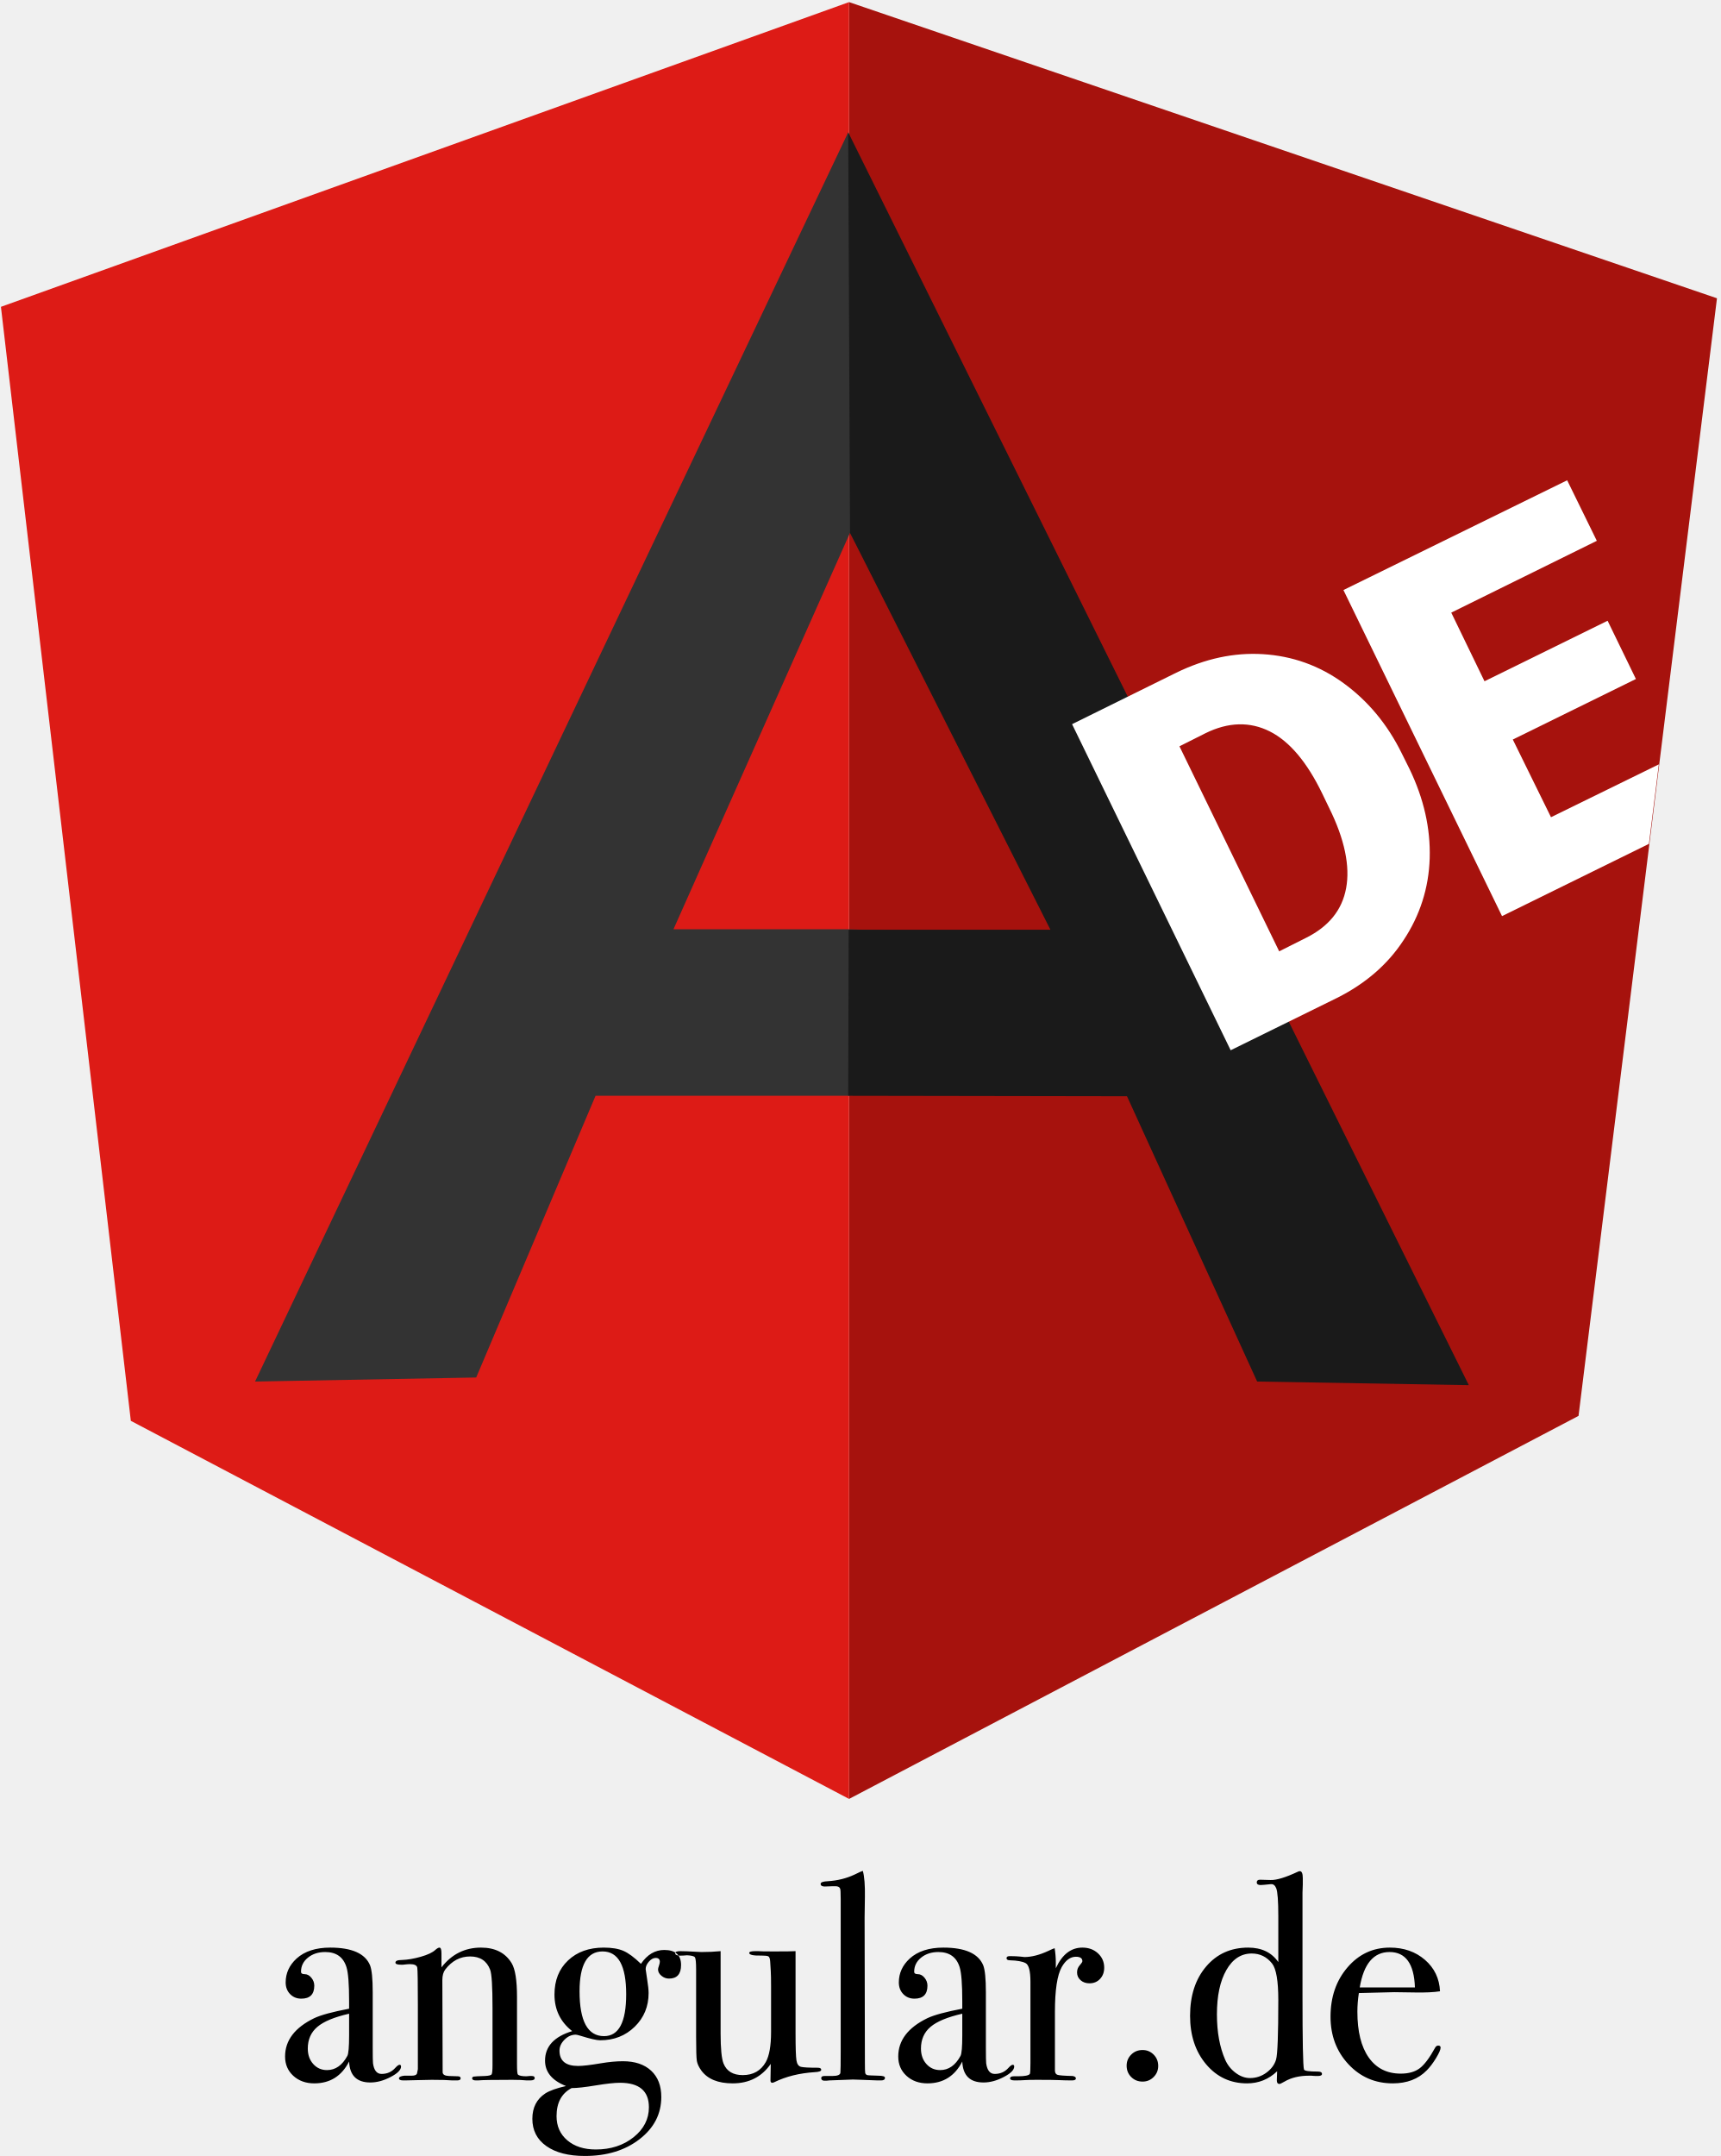
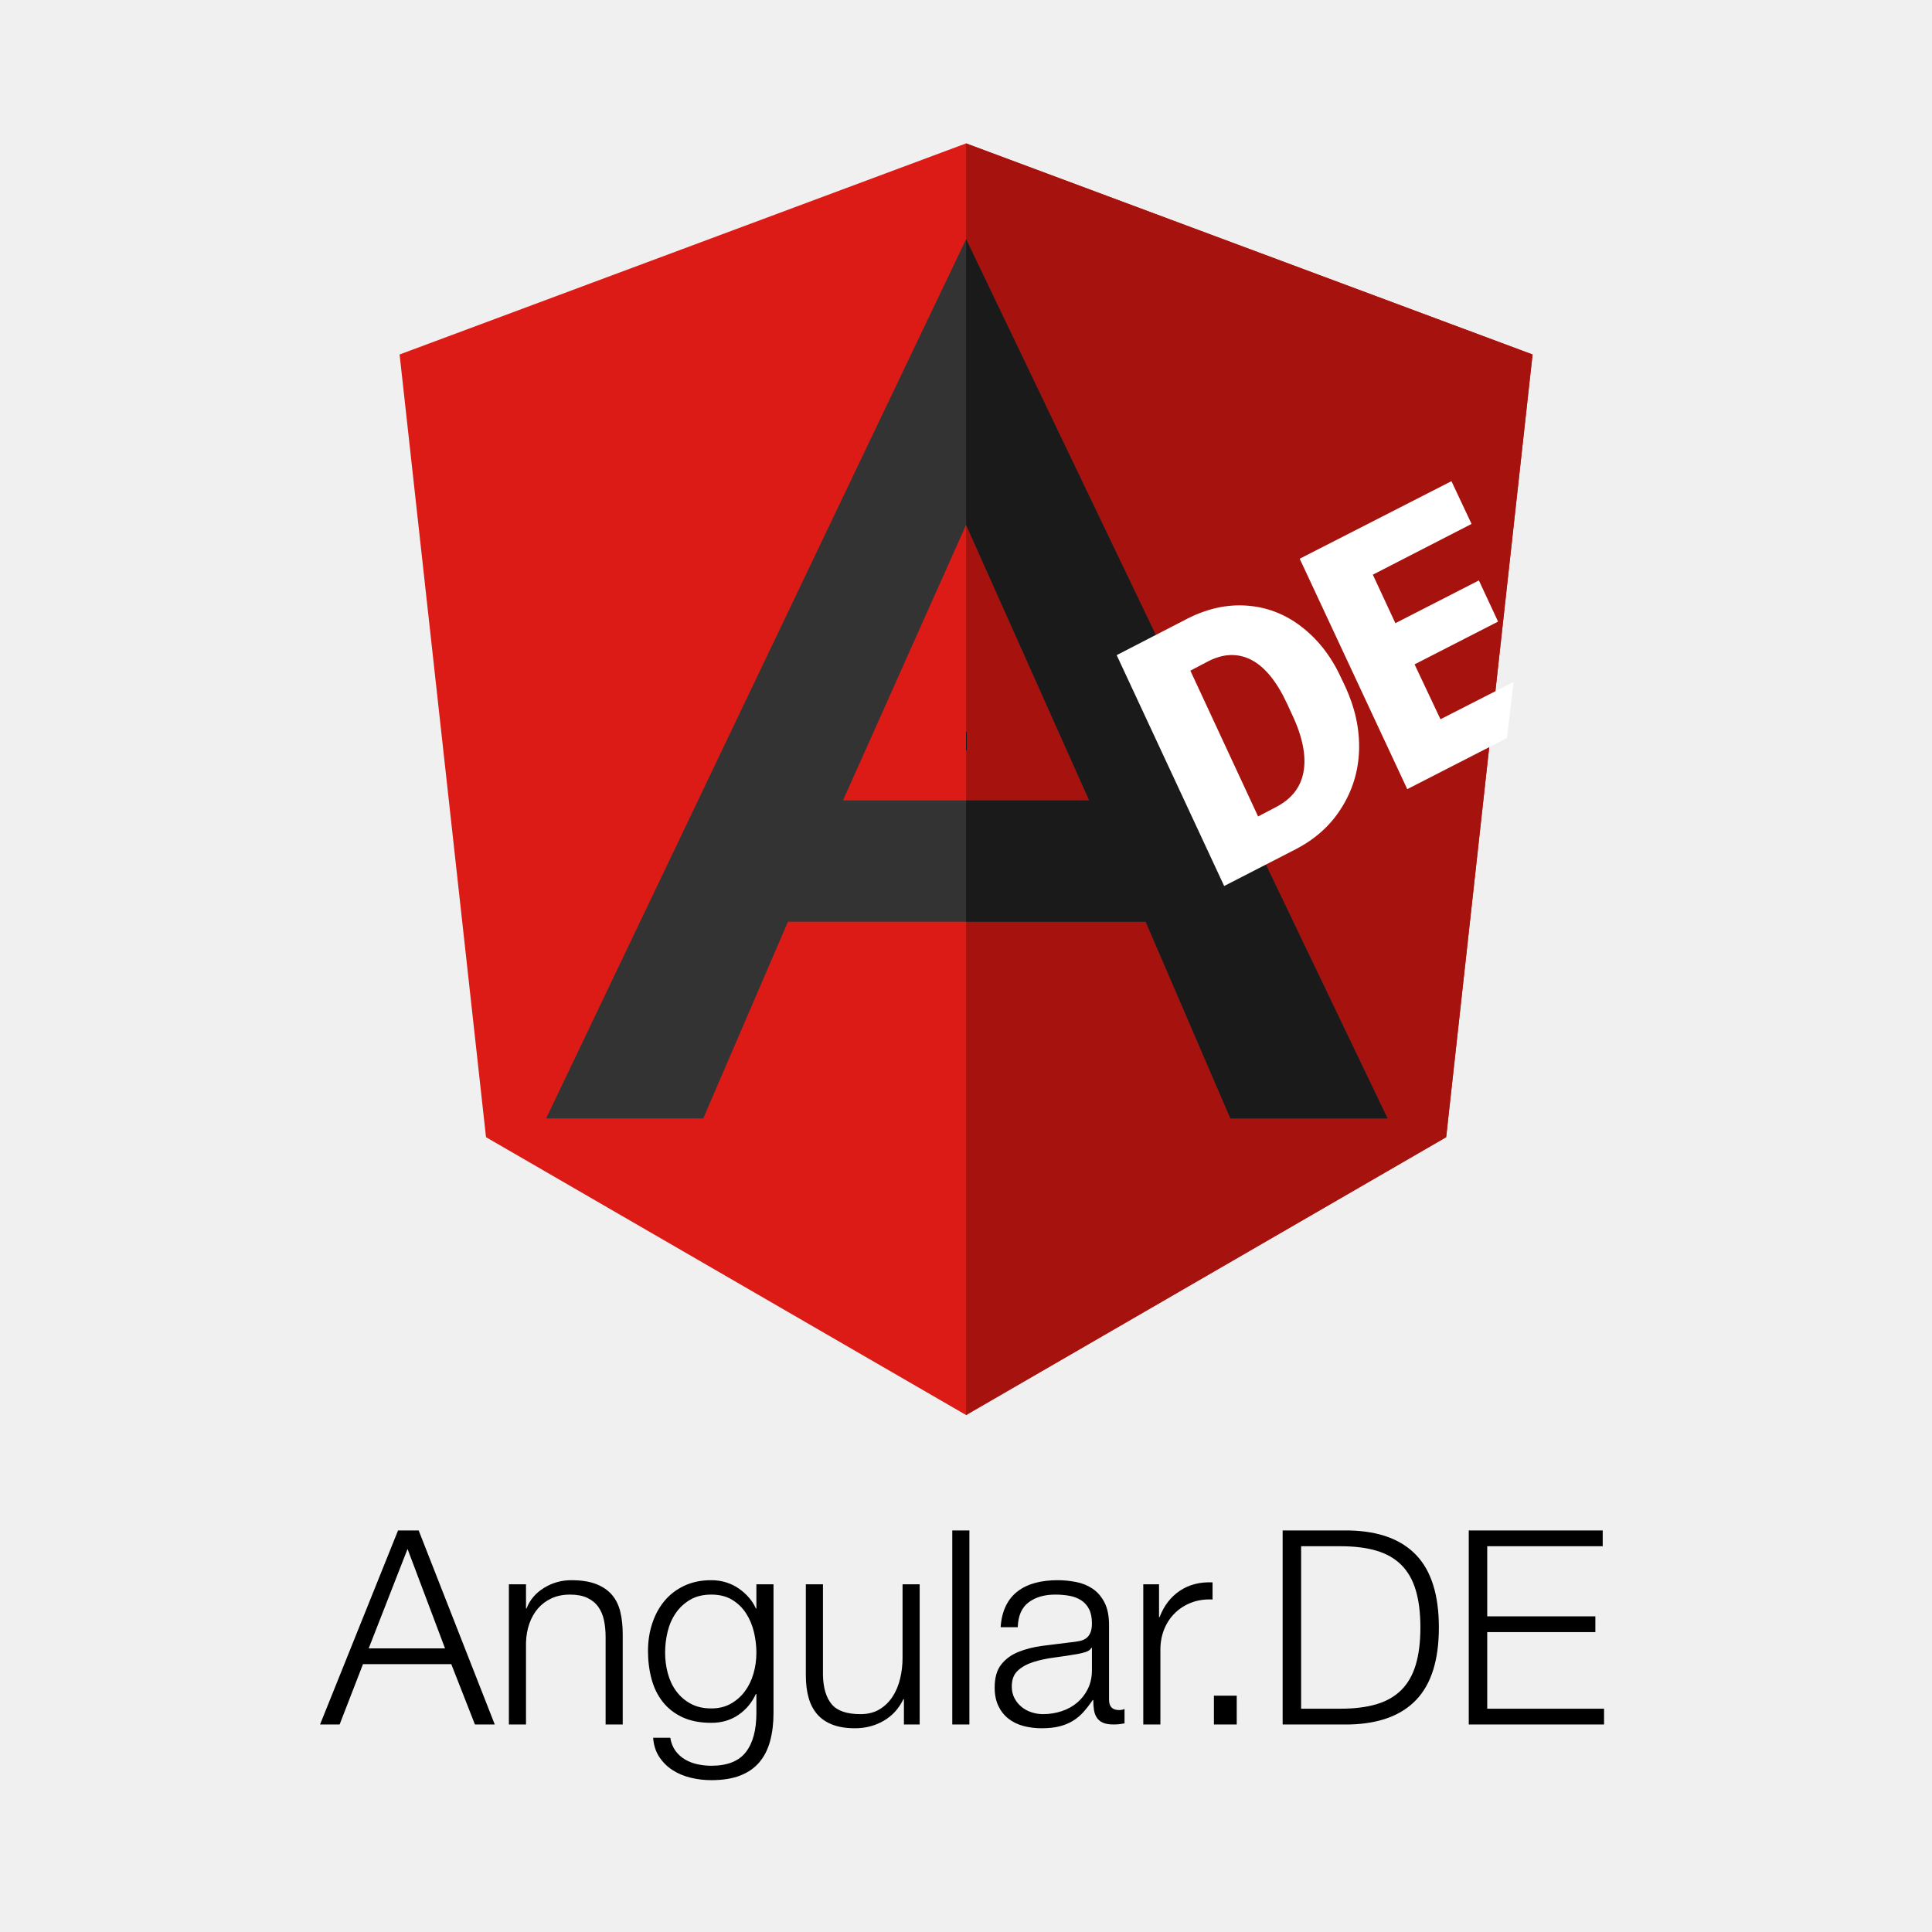
- <svg xmlns="http://www.w3.org/2000/svg" width="344px" height="431px" viewBox="0 0 344 431" version="1.1">
-   <defs />
-   <g id="Page-1" stroke="none" stroke-width="1" fill="none" fill-rule="evenodd">
-     <g id="Angular.DE---Logo-mit-Domain" transform="translate(-133, -84)">
-       <g id="with-text" transform="translate(133, 84)">
-         <path d="M80.187,413.117 C80.187,413.786 79.489,414.484 78.093,415.212 C76.696,415.939 75.349,416.303 74.051,416.303 C71.337,416.303 69.921,414.907 69.803,412.114 C68.308,415.025 65.988,416.48 62.841,416.48 C61.15,416.48 59.753,415.979 58.652,414.976 C57.551,413.972 57,412.684 57,411.111 C57,407.886 58.947,405.329 62.841,403.441 C64.178,402.812 66.499,402.182 69.803,401.553 L69.803,400.078 C69.803,396.617 69.626,394.335 69.272,393.234 C68.643,391.228 67.227,390.225 65.024,390.225 C63.647,390.225 62.497,390.599 61.572,391.346 C60.648,392.093 60.186,393.037 60.186,394.178 C60.186,394.493 60.432,394.65 60.923,394.65 C61.415,394.65 61.858,394.886 62.251,395.358 C62.644,395.83 62.841,396.361 62.841,396.951 C62.841,398.682 61.976,399.547 60.245,399.547 C59.34,399.547 58.593,399.242 58.003,398.632 C57.413,398.023 57.118,397.246 57.118,396.302 C57.118,394.453 57.846,392.86 59.301,391.523 C60.914,390.068 63.156,389.34 66.027,389.34 C70.354,389.34 73.009,390.52 73.992,392.88 C74.346,393.785 74.523,395.574 74.523,398.249 L74.523,409.282 C74.523,411.091 74.543,412.153 74.582,412.468 C74.779,413.884 75.349,414.592 76.293,414.592 C77.394,414.592 78.299,414.199 79.007,413.412 C79.4,412.979 79.695,412.763 79.892,412.763 C80.089,412.763 80.187,412.881 80.187,413.117 Z M69.803,406.863 L69.803,402.556 C66.853,403.225 64.739,404.1 63.461,405.182 C62.182,406.263 61.543,407.709 61.543,409.518 C61.543,410.777 61.907,411.809 62.635,412.615 C63.362,413.422 64.277,413.825 65.378,413.825 C67.069,413.825 68.426,412.881 69.449,410.993 C69.685,410.56 69.803,409.184 69.803,406.863 Z M106.914,415.418 C106.914,415.733 106.619,415.89 106.029,415.89 L105.321,415.89 C104.613,415.811 103.649,415.772 102.43,415.772 C98.575,415.772 96.294,415.811 95.586,415.89 L95.173,415.89 C94.662,415.89 94.406,415.752 94.406,415.477 C94.406,415.28 94.514,415.162 94.731,415.123 C94.947,415.084 95.704,415.044 97.002,415.005 C97.749,414.966 98.182,414.858 98.3,414.68 C98.418,414.503 98.477,413.864 98.477,412.763 L98.477,401.435 C98.477,397.148 98.32,394.591 98.005,393.765 C97.336,391.995 95.999,391.11 93.993,391.11 C92.026,391.11 90.374,391.975 89.037,393.706 C88.644,394.217 88.447,394.925 88.447,395.83 L88.506,414.238 C88.506,414.71 88.919,414.966 89.745,415.005 L91.515,415.064 C91.908,415.064 92.105,415.202 92.105,415.477 C92.105,415.752 91.869,415.89 91.397,415.89 L90.453,415.89 C89.588,415.811 88.211,415.772 86.323,415.772 C85.89,415.772 84.956,415.792 83.52,415.831 C82.085,415.87 81.249,415.89 81.013,415.89 L80.659,415.89 C80.069,415.89 79.774,415.752 79.774,415.477 C79.774,415.202 80.128,415.025 80.836,414.946 L82.311,414.946 C82.901,414.946 83.255,414.808 83.373,414.533 L83.55,413.648 L83.55,400.786 C83.55,396.302 83.511,393.824 83.432,393.352 C83.353,392.88 82.862,392.644 81.957,392.644 C81.682,392.644 81.21,392.683 80.541,392.762 L80.246,392.762 C79.459,392.762 79.066,392.624 79.066,392.349 C79.066,391.995 79.479,391.818 80.305,391.818 C81.485,391.779 82.763,391.562 84.14,391.169 C85.517,390.776 86.48,390.323 87.031,389.812 C87.385,389.497 87.66,389.34 87.857,389.34 C88.132,389.34 88.27,389.714 88.27,390.461 L88.27,393.293 C90.315,390.658 92.951,389.34 96.176,389.34 C99.008,389.34 101.053,390.382 102.312,392.467 C103.02,393.647 103.374,395.889 103.374,399.193 L103.374,412.645 C103.374,413.904 103.433,414.592 103.551,414.71 C103.787,414.946 104.357,415.064 105.262,415.064 C105.38,415.064 105.596,415.044 105.911,415.005 L106.324,415.005 C106.717,415.005 106.914,415.143 106.914,415.418 Z M136.178,392.821 C136.178,394.63 135.372,395.535 133.759,395.535 C133.208,395.535 132.707,395.348 132.255,394.974 C131.802,394.601 131.576,394.178 131.576,393.706 C131.576,393.549 131.635,393.303 131.753,392.969 C131.871,392.634 131.93,392.369 131.93,392.172 C131.93,391.661 131.655,391.405 131.104,391.405 C130.632,391.405 130.18,391.651 129.747,392.142 C129.314,392.634 129.098,393.136 129.098,393.647 C129.098,393.765 129.196,394.434 129.393,395.653 C129.59,396.872 129.688,397.797 129.688,398.426 C129.688,401.101 128.764,403.343 126.915,405.152 C125.066,406.961 122.765,407.866 120.012,407.866 C119.304,407.866 118.006,407.571 116.118,406.981 C115.607,406.824 115.272,406.745 115.115,406.745 C114.289,406.745 113.542,407.079 112.873,407.748 C112.204,408.417 111.87,409.144 111.87,409.931 C111.87,411.976 113.109,412.999 115.587,412.999 C116.531,412.999 118.045,412.822 120.13,412.468 C121.743,412.193 123.218,412.055 124.555,412.055 C126.954,412.055 128.832,412.684 130.19,413.943 C131.547,415.202 132.225,416.952 132.225,419.194 C132.225,422.577 130.78,425.389 127.888,427.631 C124.997,429.873 121.349,430.994 116.944,430.994 C113.679,430.994 111.113,430.335 109.245,429.017 C107.376,427.7 106.442,425.881 106.442,423.56 C106.442,421.318 107.307,419.627 109.038,418.486 C109.903,417.935 111.28,417.444 113.168,417.011 C110.375,415.91 108.979,414.218 108.979,411.937 C108.979,409.105 110.788,407.138 114.407,406.037 C112.047,404.188 110.867,401.75 110.867,398.721 C110.867,395.889 111.772,393.618 113.581,391.906 C115.39,390.195 117.77,389.34 120.72,389.34 C122.333,389.34 123.64,389.556 124.644,389.989 C125.647,390.422 126.817,391.287 128.154,392.585 C129.413,390.736 130.966,389.812 132.815,389.812 C135.057,389.812 136.178,390.815 136.178,392.821 Z M125.204,398.662 C125.204,392.959 123.631,390.107 120.484,390.107 C117.416,390.107 115.882,392.762 115.882,398.072 C115.882,404.051 117.514,407.04 120.779,407.04 C123.729,407.04 125.204,404.247 125.204,398.662 Z M129.747,421.259 C129.747,417.994 127.82,416.362 123.965,416.362 C122.864,416.362 121.241,416.539 119.097,416.893 C116.954,417.247 115.351,417.424 114.289,417.424 C112.283,418.486 111.28,420.354 111.28,423.029 C111.28,425.035 111.998,426.648 113.433,427.867 C114.869,429.086 116.767,429.696 119.127,429.696 C122.116,429.696 124.634,428.88 126.679,427.248 C128.724,425.615 129.747,423.619 129.747,421.259 Z M164.203,413.766 C164.203,414.041 163.77,414.199 162.905,414.238 C159.837,414.435 157.143,415.103 154.822,416.244 C154.665,416.323 154.527,416.362 154.409,416.362 C154.173,416.362 154.055,416.205 154.055,415.89 L154.114,412.586 C152.305,415.182 149.768,416.48 146.503,416.48 C143.592,416.48 141.508,415.634 140.249,413.943 C139.738,413.235 139.433,412.586 139.334,411.996 C139.236,411.406 139.187,409.813 139.187,407.217 L139.187,393.706 C139.187,392.329 139.108,391.523 138.951,391.287 C138.794,391.051 138.263,390.913 137.358,390.874 L136.591,390.933 C135.529,391.012 134.998,390.854 134.998,390.461 C134.998,390.186 135.332,390.048 136.001,390.048 C136.709,390.048 137.732,390.087 139.069,390.166 C139.738,390.205 140.131,390.225 140.249,390.225 C141.626,390.225 142.904,390.166 144.084,390.048 L144.084,406.509 C144.084,409.538 144.281,411.544 144.674,412.527 C145.303,414.061 146.582,414.828 148.509,414.828 C150.594,414.828 152.128,413.963 153.111,412.232 C153.819,410.973 154.173,408.967 154.173,406.214 L154.173,397.069 C154.173,395.732 154.153,394.729 154.114,394.06 L153.996,392.113 C153.957,391.523 153.829,391.179 153.613,391.08 C153.396,390.982 152.954,390.933 152.285,390.933 C150.633,390.972 149.807,390.795 149.807,390.402 C149.807,390.166 150.22,390.048 151.046,390.048 L151.577,390.048 C151.892,390.087 152.934,390.107 154.704,390.107 C157.064,390.107 158.519,390.087 159.07,390.048 L159.07,406.509 C159.07,409.341 159.129,411.131 159.247,411.878 C159.365,412.625 159.67,413.058 160.161,413.176 C160.653,413.294 161.764,413.353 163.495,413.353 C163.967,413.353 164.203,413.491 164.203,413.766 Z M176.947,415.359 C176.947,415.713 176.691,415.89 176.18,415.89 L175.472,415.89 C175.393,415.89 174.351,415.851 172.345,415.772 L170.516,415.713 C170.201,415.713 168.628,415.772 165.796,415.89 C165.56,415.929 165.324,415.949 165.088,415.949 C164.498,415.988 164.203,415.811 164.203,415.418 C164.203,415.143 164.419,415.005 164.852,415.005 L166.386,415.005 C167.487,415.005 168.038,414.769 168.038,414.297 C168.077,414.061 168.097,412.527 168.097,409.695 L168.097,379.664 C168.097,378.366 168.058,377.658 167.979,377.54 C167.861,377.225 167.546,377.068 167.035,377.068 L166.563,377.068 L164.911,377.127 C164.36,377.127 164.085,376.95 164.085,376.596 C164.085,376.281 164.577,376.104 165.56,376.065 C167.448,375.947 169.198,375.514 170.811,374.767 L172.05,374.177 L172.522,374 C172.837,375.141 172.974,376.871 172.935,379.192 L172.876,383.381 L172.935,412.291 C172.935,413.471 172.955,414.169 172.994,414.385 C173.033,414.602 173.171,414.749 173.407,414.828 C173.446,414.867 174.174,414.907 175.59,414.946 C176.495,414.946 176.947,415.084 176.947,415.359 Z M202.789,413.117 C202.789,413.786 202.091,414.484 200.695,415.212 C199.298,415.939 197.951,416.303 196.653,416.303 C193.939,416.303 192.523,414.907 192.405,412.114 C190.91,415.025 188.59,416.48 185.443,416.48 C183.752,416.48 182.355,415.979 181.254,414.976 C180.153,413.972 179.602,412.684 179.602,411.111 C179.602,407.886 181.549,405.329 185.443,403.441 C186.78,402.812 189.101,402.182 192.405,401.553 L192.405,400.078 C192.405,396.617 192.228,394.335 191.874,393.234 C191.245,391.228 189.829,390.225 187.626,390.225 C186.249,390.225 185.099,390.599 184.174,391.346 C183.25,392.093 182.788,393.037 182.788,394.178 C182.788,394.493 183.034,394.65 183.525,394.65 C184.017,394.65 184.46,394.886 184.853,395.358 C185.246,395.83 185.443,396.361 185.443,396.951 C185.443,398.682 184.578,399.547 182.847,399.547 C181.942,399.547 181.195,399.242 180.605,398.632 C180.015,398.023 179.72,397.246 179.72,396.302 C179.72,394.453 180.448,392.86 181.903,391.523 C183.516,390.068 185.758,389.34 188.629,389.34 C192.956,389.34 195.611,390.52 196.594,392.88 C196.948,393.785 197.125,395.574 197.125,398.249 L197.125,409.282 C197.125,411.091 197.145,412.153 197.184,412.468 C197.381,413.884 197.951,414.592 198.895,414.592 C199.996,414.592 200.901,414.199 201.609,413.412 C202.002,412.979 202.297,412.763 202.494,412.763 C202.691,412.763 202.789,412.881 202.789,413.117 Z M192.405,406.863 L192.405,402.556 C189.455,403.225 187.341,404.1 186.062,405.182 C184.784,406.263 184.145,407.709 184.145,409.518 C184.145,410.777 184.509,411.809 185.237,412.615 C185.964,413.422 186.879,413.825 187.98,413.825 C189.671,413.825 191.028,412.881 192.051,410.993 C192.287,410.56 192.405,409.184 192.405,406.863 Z M220.784,393.352 C220.784,394.257 220.509,395.004 219.958,395.594 C219.407,396.184 218.699,396.479 217.834,396.479 C217.126,396.479 216.536,396.273 216.064,395.86 C215.592,395.446 215.356,394.925 215.356,394.296 C215.356,393.745 215.533,393.273 215.887,392.88 C216.241,392.487 216.418,392.211 216.418,392.054 C216.418,391.464 215.985,391.169 215.12,391.169 C214.019,391.169 213.075,391.857 212.288,393.234 C211.383,394.847 210.931,397.836 210.931,402.202 L210.931,413.884 C210.931,414.356 211.098,414.651 211.433,414.769 C211.767,414.887 212.78,414.966 214.471,415.005 C214.904,415.084 215.12,415.241 215.12,415.477 C215.12,415.752 214.864,415.89 214.353,415.89 C213.448,415.89 212.603,415.87 211.816,415.831 C211.029,415.792 209.535,415.772 207.332,415.772 C206.191,415.772 205.365,415.792 204.854,415.831 C204.343,415.87 203.694,415.89 202.907,415.89 C202.278,415.89 201.963,415.752 201.963,415.477 C201.963,415.202 202.219,415.064 202.73,415.064 L203.556,415.064 C204.893,415.064 205.68,414.907 205.916,414.592 C205.995,414.435 206.034,413.707 206.034,412.409 L206.034,396.184 C206.034,394.021 205.71,392.772 205.06,392.438 C204.411,392.103 203.379,391.916 201.963,391.877 C201.491,391.877 201.255,391.739 201.255,391.464 C201.255,391.189 201.452,391.051 201.845,391.051 L202.258,391.051 C202.848,391.051 203.438,391.08 204.028,391.139 C204.618,391.199 204.874,391.228 204.795,391.228 C206.25,391.228 207.863,390.815 209.633,389.989 L210.4,389.635 L210.872,389.458 C211.029,390.402 211.108,391.346 211.108,392.29 L211.108,393.47 C212.367,390.717 214.137,389.34 216.418,389.34 C217.677,389.34 218.719,389.723 219.545,390.49 C220.371,391.258 220.784,392.211 220.784,393.352 Z M231.581,412.999 C231.581,413.864 231.276,414.602 230.667,415.212 C230.057,415.821 229.319,416.126 228.454,416.126 C227.549,416.126 226.792,415.821 226.183,415.212 C225.573,414.602 225.268,413.845 225.268,412.94 C225.268,412.075 225.573,411.337 226.183,410.728 C226.792,410.118 227.549,409.813 228.454,409.813 C229.319,409.813 230.057,410.118 230.667,410.728 C231.276,411.337 231.581,412.094 231.581,412.999 Z M264.326,414.592 C264.326,414.867 264.051,415.005 263.5,415.005 L263.205,415.005 C262.89,415.005 262.556,414.985 262.202,414.946 L261.73,414.946 C259.803,414.946 258.17,415.339 256.833,416.126 C256.282,416.441 255.948,416.598 255.83,416.598 C255.476,416.598 255.299,416.362 255.299,415.89 L255.358,414.061 C253.667,415.674 251.661,416.48 249.34,416.48 C246.036,416.48 243.312,415.212 241.168,412.675 C239.025,410.137 237.953,406.902 237.953,402.969 C237.953,398.918 239.025,395.633 241.168,393.116 C243.312,390.599 246.115,389.34 249.576,389.34 C252.251,389.34 254.257,390.304 255.594,392.231 L255.594,383.027 C255.594,380.038 255.456,378.189 255.181,377.481 C254.945,376.891 254.591,376.616 254.119,376.655 C252.978,376.773 252.29,376.832 252.054,376.832 C251.543,376.832 251.287,376.655 251.287,376.301 C251.287,375.947 251.503,375.77 251.936,375.77 L254.06,375.829 C255.24,375.868 257.049,375.318 259.488,374.177 C259.645,374.098 259.783,374.059 259.901,374.059 C260.294,374.059 260.491,374.531 260.491,375.475 L260.491,376.714 C260.452,377.343 260.432,377.894 260.432,378.366 L260.432,398.721 C260.432,408.043 260.53,413.038 260.727,413.707 C260.806,413.982 261.73,414.12 263.5,414.12 C264.051,414.12 264.326,414.277 264.326,414.592 Z M255.594,399.783 C255.594,396.007 255.181,393.588 254.355,392.526 C253.293,391.189 251.936,390.52 250.284,390.52 C248.16,390.52 246.469,391.621 245.21,393.824 C243.951,396.027 243.322,398.977 243.322,402.674 C243.322,406.214 243.873,409.243 244.974,411.76 C245.446,412.822 246.144,413.697 247.069,414.385 C247.993,415.074 248.947,415.418 249.93,415.418 C251.149,415.418 252.251,415.054 253.234,414.327 C254.217,413.599 254.856,412.724 255.151,411.701 C255.447,410.678 255.594,406.706 255.594,399.783 Z M288.044,409.341 C288.044,409.734 287.739,410.432 287.13,411.435 C286.52,412.439 285.9,413.255 285.271,413.884 C283.58,415.615 281.318,416.48 278.486,416.48 C274.946,416.48 271.986,415.202 269.606,412.645 C267.227,410.088 266.037,406.922 266.037,403.146 C266.037,399.213 267.168,395.928 269.43,393.293 C271.691,390.658 274.513,389.34 277.896,389.34 C280.689,389.34 283.029,390.156 284.917,391.788 C286.805,393.421 287.808,395.515 287.926,398.072 C286.667,398.269 284.996,398.347 282.911,398.308 L278.781,398.249 C278.506,398.249 276.146,398.308 271.701,398.426 C271.504,399.724 271.406,400.963 271.406,402.143 C271.406,406.116 272.163,409.174 273.678,411.317 C275.192,413.461 277.326,414.533 280.079,414.533 C281.652,414.533 282.911,414.179 283.855,413.471 C284.799,412.763 285.822,411.406 286.923,409.4 C287.08,409.085 287.297,408.928 287.572,408.928 C287.887,408.928 288.044,409.066 288.044,409.341 Z M282.911,397.305 C282.754,392.585 281.062,390.225 277.837,390.225 C274.651,390.225 272.665,392.585 271.878,397.305 L282.911,397.305 Z" id="angular.de" fill="#000000" />
-         <g id="angularjs-de-logo" fill-rule="nonzero">
-           <g id="Layer_1">
-             <g id="AngularJS.DE">
-               <g id="angularjs-de-logo" transform="translate(0.122693, 0.061421)">
-                 <polygon id="Shape" fill="#A6120D" points="343.182 59.566 169.646 0.36 169.646 359.556 315.502 282.984" />
-                 <polygon id="Shape_1_" fill="#DD1B16" points="0.064 61.276 26.036 283.974 169.646 359.556 169.646 0.36" />
-               </g>
-             </g>
-           </g>
-           <g id="Layer_2" transform="translate(51, 26)">
-             <path d="M166.685,171.825 L118.688,193.056 L68.079,193.056 L44.215,249.371 L0,250.181 L118.598,0.45 L166.685,171.825 Z M162.002,161.12 L118.958,80.515 L83.658,159.77 L118.688,159.77 L162.002,161.12 Z" id="Shape_2_" fill="#333333" />
-             <polygon id="Shape_3_" fill="#1A1A1A" points="118.598 0.45 118.958 80.515 159.031 159.86 118.688 159.86 118.598 193.056 174.34 193.146 200.364 250.181 242.689 250.901" />
-           </g>
-           <g id="Layer_3" transform="translate(214, 96)" fill="#FFFFFF">
-             <path d="M66.295,54.636 C63.42,48.767 59.468,44.072 54.617,40.551 C49.766,37.03 44.376,35.134 38.537,34.773 C32.698,34.412 26.949,35.676 21.2,38.475 L0.359,48.767 L32.069,113.953 L53.359,103.48 C58.929,100.681 63.42,96.889 66.654,91.923 C69.888,87.048 71.685,81.54 71.864,75.582 C72.044,69.623 70.696,63.664 67.822,57.705 L66.295,54.636 Z M55.156,81.54 C54.347,85.964 51.652,89.215 47.161,91.472 L41.771,94.18 L21.829,53.191 L27.039,50.573 C31.62,48.316 35.932,48.225 39.885,50.212 C43.837,52.198 47.341,56.351 50.395,62.671 L51.742,65.47 C54.886,71.79 55.964,77.207 55.156,81.54 Z" id="Shape" />
-             <polygon id="Shape" points="88.483 51.837 113.096 39.739 107.437 28.092 82.823 40.19 76.176 26.467 105.281 12.112 99.352 0.013 54.617 21.953 86.327 87.138 115.701 72.693 117.678 56.802 96.118 67.366" />
-           </g>
-         </g>
-       </g>
+ <svg xmlns="http://www.w3.org/2000/svg" width="1024px" height="1024px" viewBox="0 0 1024 1024" version="1.1">
+   <g id="angular-de-logo-name-color" stroke="none" stroke-width="1" fill="none" fill-rule="evenodd">
+     <path d="M195.416,873.68 L235.88,873.68 L216.008,820.976 L195.416,873.68 Z M210.968,811.184 L221.912,811.184 L262.232,914 L251.72,914 L239.192,882.032 L192.392,882.032 L180.008,914 L169.64,914 L210.968,811.184 Z M269.72,839.696 L278.792,839.696 L278.792,852.512 L279.08,852.512 C280.808,848 283.88,844.376 288.296,841.64 C292.712,838.904 297.56,837.536 302.84,837.536 C308.024,837.536 312.368,838.208 315.872,839.552 C319.376,840.896 322.184,842.792 324.296,845.24 C326.408,847.688 327.896,850.688 328.76,854.24 C329.624,857.792 330.056,861.776 330.056,866.192 L330.056,914 L320.984,914 L320.984,867.632 C320.984,864.464 320.696,861.512 320.12,858.776 C319.544,856.04 318.536,853.664 317.096,851.648 C315.656,849.632 313.712,848.048 311.264,846.896 C308.816,845.744 305.768,845.168 302.12,845.168 C298.472,845.168 295.232,845.816 292.4,847.112 C289.568,848.408 287.168,850.184 285.2,852.44 C283.232,854.696 281.696,857.384 280.592,860.504 C279.488,863.624 278.888,867.008 278.792,870.656 L278.792,914 L269.72,914 L269.72,839.696 Z M409.976,907.952 C409.976,913.424 409.376,918.368 408.176,922.784 C406.976,927.2 405.08,930.944 402.488,934.016 C399.896,937.088 396.512,939.44 392.336,941.072 C388.16,942.704 383.048,943.52 377,943.52 C373.256,943.52 369.608,943.088 366.056,942.224 C362.504,941.36 359.312,940.016 356.48,938.192 C353.648,936.368 351.296,934.04 349.424,931.208 C347.552,928.376 346.472,924.992 346.184,921.056 L355.256,921.056 C355.736,923.84 356.672,926.168 358.064,928.04 C359.456,929.912 361.136,931.424 363.104,932.576 C365.072,933.728 367.256,934.568 369.656,935.096 C372.056,935.624 374.504,935.888 377,935.888 C385.448,935.888 391.544,933.488 395.288,928.688 C399.032,923.888 400.904,916.976 400.904,907.952 L400.904,897.872 L400.616,897.872 C398.504,902.48 395.408,906.176 391.328,908.96 C387.248,911.744 382.472,913.136 377,913.136 C371.048,913.136 365.96,912.152 361.736,910.184 C357.512,908.216 354.032,905.504 351.296,902.048 C348.56,898.592 346.568,894.536 345.32,889.88 C344.072,885.224 343.448,880.256 343.448,874.976 C343.448,869.888 344.192,865.064 345.68,860.504 C347.168,855.944 349.328,851.96 352.16,848.552 C354.992,845.144 358.496,842.456 362.672,840.488 C366.848,838.52 371.624,837.536 377,837.536 C379.784,837.536 382.4,837.92 384.848,838.688 C387.296,839.456 389.528,840.536 391.544,841.928 C393.56,843.32 395.36,844.928 396.944,846.752 C398.528,848.576 399.752,850.496 400.616,852.512 L400.904,852.512 L400.904,839.696 L409.976,839.696 L409.976,907.952 Z M377,905.504 C380.936,905.504 384.392,904.664 387.368,902.984 C390.344,901.304 392.84,899.096 394.856,896.36 C396.872,893.624 398.384,890.48 399.392,886.928 C400.4,883.376 400.904,879.728 400.904,875.984 C400.904,872.336 400.472,868.688 399.608,865.04 C398.744,861.392 397.352,858.08 395.432,855.104 C393.512,852.128 391.04,849.728 388.016,847.904 C384.992,846.08 381.32,845.168 377,845.168 C372.68,845.168 368.984,846.056 365.912,847.832 C362.84,849.608 360.296,851.936 358.28,854.816 C356.264,857.696 354.8,860.984 353.888,864.68 C352.976,868.376 352.52,872.144 352.52,875.984 C352.52,879.728 353,883.376 353.96,886.928 C354.92,890.48 356.408,893.624 358.424,896.36 C360.44,899.096 362.984,901.304 366.056,902.984 C369.128,904.664 372.776,905.504 377,905.504 Z M487.448,914 L479.096,914 L479.096,900.608 L478.808,900.608 C476.408,905.6 472.928,909.416 468.368,912.056 C463.808,914.696 458.744,916.016 453.176,916.016 C448.472,916.016 444.464,915.368 441.152,914.072 C437.84,912.776 435.152,910.928 433.088,908.528 C431.024,906.128 429.512,903.2 428.552,899.744 C427.592,896.288 427.112,892.352 427.112,887.936 L427.112,839.696 L436.184,839.696 L436.184,888.08 C436.376,894.8 437.936,899.888 440.864,903.344 C443.792,906.8 448.856,908.528 456.056,908.528 C459.992,908.528 463.352,907.688 466.136,906.008 C468.92,904.328 471.224,902.096 473.048,899.312 C474.872,896.528 476.216,893.336 477.08,889.736 C477.944,886.136 478.376,882.464 478.376,878.72 L478.376,839.696 L487.448,839.696 L487.448,914 Z M504.728,811.184 L513.8,811.184 L513.8,914 L504.728,914 L504.728,811.184 Z M530.36,862.448 C530.648,858.128 531.56,854.384 533.096,851.216 C534.632,848.048 536.72,845.456 539.36,843.44 C542,841.424 545.096,839.936 548.648,838.976 C552.2,838.016 556.136,837.536 560.456,837.536 C563.72,837.536 566.984,837.848 570.248,838.472 C573.512,839.096 576.44,840.272 579.032,842 C581.624,843.728 583.736,846.152 585.368,849.272 C587,852.392 587.816,856.448 587.816,861.44 L587.816,900.896 C587.816,904.544 589.592,906.368 593.144,906.368 C594.2,906.368 595.16,906.176 596.024,905.792 L596.024,913.424 C594.968,913.616 594.032,913.76 593.216,913.856 C592.4,913.952 591.368,914 590.12,914 C587.816,914 585.968,913.688 584.576,913.064 C583.184,912.44 582.104,911.552 581.336,910.4 C580.568,909.248 580.064,907.88 579.824,906.296 C579.584,904.712 579.464,902.96 579.464,901.04 L579.176,901.04 C577.544,903.44 575.888,905.576 574.208,907.448 C572.528,909.32 570.656,910.88 568.592,912.128 C566.528,913.376 564.176,914.336 561.536,915.008 C558.896,915.68 555.752,916.016 552.104,916.016 C548.648,916.016 545.408,915.608 542.384,914.792 C539.36,913.976 536.72,912.68 534.464,910.904 C532.208,909.128 530.432,906.872 529.136,904.136 C527.84,901.4 527.192,898.16 527.192,894.416 C527.192,889.232 528.344,885.176 530.648,882.248 C532.952,879.32 536,877.088 539.792,875.552 C543.584,874.016 547.856,872.936 552.608,872.312 C557.36,871.688 562.184,871.088 567.08,870.512 C569,870.32 570.68,870.08 572.12,869.792 C573.56,869.504 574.76,869 575.72,868.28 C576.68,867.56 577.424,866.576 577.952,865.328 C578.48,864.08 578.744,862.448 578.744,860.432 C578.744,857.36 578.24,854.84 577.232,852.872 C576.224,850.904 574.832,849.344 573.056,848.192 C571.28,847.04 569.216,846.248 566.864,845.816 C564.512,845.384 561.992,845.168 559.304,845.168 C553.544,845.168 548.84,846.536 545.192,849.272 C541.544,852.008 539.624,856.4 539.432,862.448 L530.36,862.448 Z M578.744,873.392 L578.456,873.392 C577.88,874.448 576.776,875.216 575.144,875.696 C573.512,876.176 572.072,876.512 570.824,876.704 C566.984,877.376 563.024,877.976 558.944,878.504 C554.864,879.032 551.144,879.824 547.784,880.88 C544.424,881.936 541.664,883.448 539.504,885.416 C537.344,887.384 536.264,890.192 536.264,893.84 C536.264,896.144 536.72,898.184 537.632,899.96 C538.544,901.736 539.768,903.272 541.304,904.568 C542.84,905.864 544.616,906.848 546.632,907.52 C548.648,908.192 550.712,908.528 552.824,908.528 C556.28,908.528 559.592,908 562.76,906.944 C565.928,905.888 568.688,904.352 571.04,902.336 C573.392,900.32 575.264,897.872 576.656,894.992 C578.048,892.112 578.744,888.848 578.744,885.2 L578.744,873.392 Z M605.96,839.696 L614.312,839.696 L614.312,857.12 L614.6,857.12 C616.904,851.072 620.48,846.416 625.328,843.152 C630.176,839.888 635.96,838.4 642.68,838.688 L642.68,847.76 C638.552,847.568 634.808,848.12 631.448,849.416 C628.088,850.712 625.184,852.56 622.736,854.96 C620.288,857.36 618.392,860.216 617.048,863.528 C615.704,866.84 615.032,870.464 615.032,874.4 L615.032,914 L605.96,914 L605.96,839.696 Z M643.4,914 L643.4,898.736 L655.496,898.736 L655.496,914 L643.4,914 Z M679.832,811.184 L715.4,811.184 C731.048,811.568 742.832,815.96 750.752,824.36 C758.672,832.76 762.632,845.504 762.632,862.592 C762.632,879.68 758.672,892.424 750.752,900.824 C742.832,909.224 731.048,913.616 715.4,914 L679.832,914 L679.832,811.184 Z M689.624,905.648 L710.504,905.648 C717.896,905.648 724.256,904.856 729.584,903.272 C734.912,901.688 739.304,899.168 742.76,895.712 C746.216,892.256 748.76,887.792 750.392,882.32 C752.024,876.848 752.84,870.272 752.84,862.592 C752.84,854.912 752.024,848.336 750.392,842.864 C748.76,837.392 746.216,832.928 742.76,829.472 C739.304,826.016 734.912,823.496 729.584,821.912 C724.256,820.328 717.896,819.536 710.504,819.536 L689.624,819.536 L689.624,905.648 Z M778.472,811.184 L849.464,811.184 L849.464,819.536 L788.264,819.536 L788.264,856.688 L845.576,856.688 L845.576,865.04 L788.264,865.04 L788.264,905.648 L850.184,905.648 L850.184,914 L778.472,914 L778.472,811.184 Z" id="Angular.DE-as-Outlines" fill="#000000" fill-rule="nonzero" />
+     <g id="Angular-Logo" transform="translate(190, 76)">
+       <polygon id="Shield-Left" fill="#DD1B16" points="322.046 0 322.046 0 322.046 0 21.799 111.884 67.594 526.731 322.046 674 322.046 674 322.046 674 576.499 526.731 622.294 111.884" />
+       <polygon id="Shield-Right" fill="#A6120D" points="322.046 0 322.046 74.814 322.046 74.477 322.046 415.858 322.046 415.858 322.046 674 322.046 674 576.499 526.731 622.294 111.884" />
+       <path d="M322.821,50.782 L99.458,516.789 L99.458,516.789 L182.74,516.789 L182.74,516.789 L227.642,412.518 L417.232,412.518 L462.134,516.789 L462.134,516.789 L545.416,516.789 L545.416,516.789 L322.821,50.782 L322.821,50.782 L322.821,50.782 L322.821,50.782 L322.821,50.782 Z M388.064,348.241 L257.578,348.241 L322.821,202.19 L388.064,348.241 Z" id="A-Left" fill="#333333" transform="translate(322.437, 283.7856) scale(-1, 1) translate(-322.437, -283.7856) " />
+       <path d="M322.053,516.789 L405.334,516.789 L450.237,412.518 L545.41,412.518 L545.416,50.782 L322.053,516.789 Z M545.41,348.241 L480.172,348.241 L545.416,202.19 L545.41,348.241 Z" id="A-Right" fill="#1A1A1A" transform="translate(433.7344, 283.7856) scale(-1, 1) translate(-433.7344, -283.7856) " />
+       <path d="M520.327,282.252 C515.162,271.235 508.061,262.422 499.346,255.812 C490.631,249.202 480.947,245.643 470.457,244.965 C459.966,244.287 449.637,246.66 439.308,251.914 L401.865,271.235 L458.836,393.605 L497.086,373.945 C507.092,368.691 515.162,361.572 520.972,352.25 C526.782,343.098 530.01,332.759 530.333,321.573 C530.656,310.387 528.235,299.201 523.07,288.015 L520.327,282.252 Z M500.922,332.915 C499.466,341.256 494.614,347.384 486.527,351.639 L476.823,356.746 L440.918,279.465 L450.299,274.529 C458.547,270.273 466.31,270.103 473.427,273.848 C480.543,277.593 486.851,285.423 492.35,297.339 L494.776,302.615 C500.437,314.531 502.378,324.744 500.922,332.915 Z M559.756,276.126 L573.484,305.221 L612.246,285.43 L608.693,315.201 L555.88,342.266 L498.867,220.136 L579.298,179.031 L589.958,201.698 L537.629,228.594 L549.581,254.305 L593.834,231.638 L604.009,253.459 L559.756,276.126 Z" id="DE" fill="#FFFFFF" />
    </g>
  </g>
</svg>
